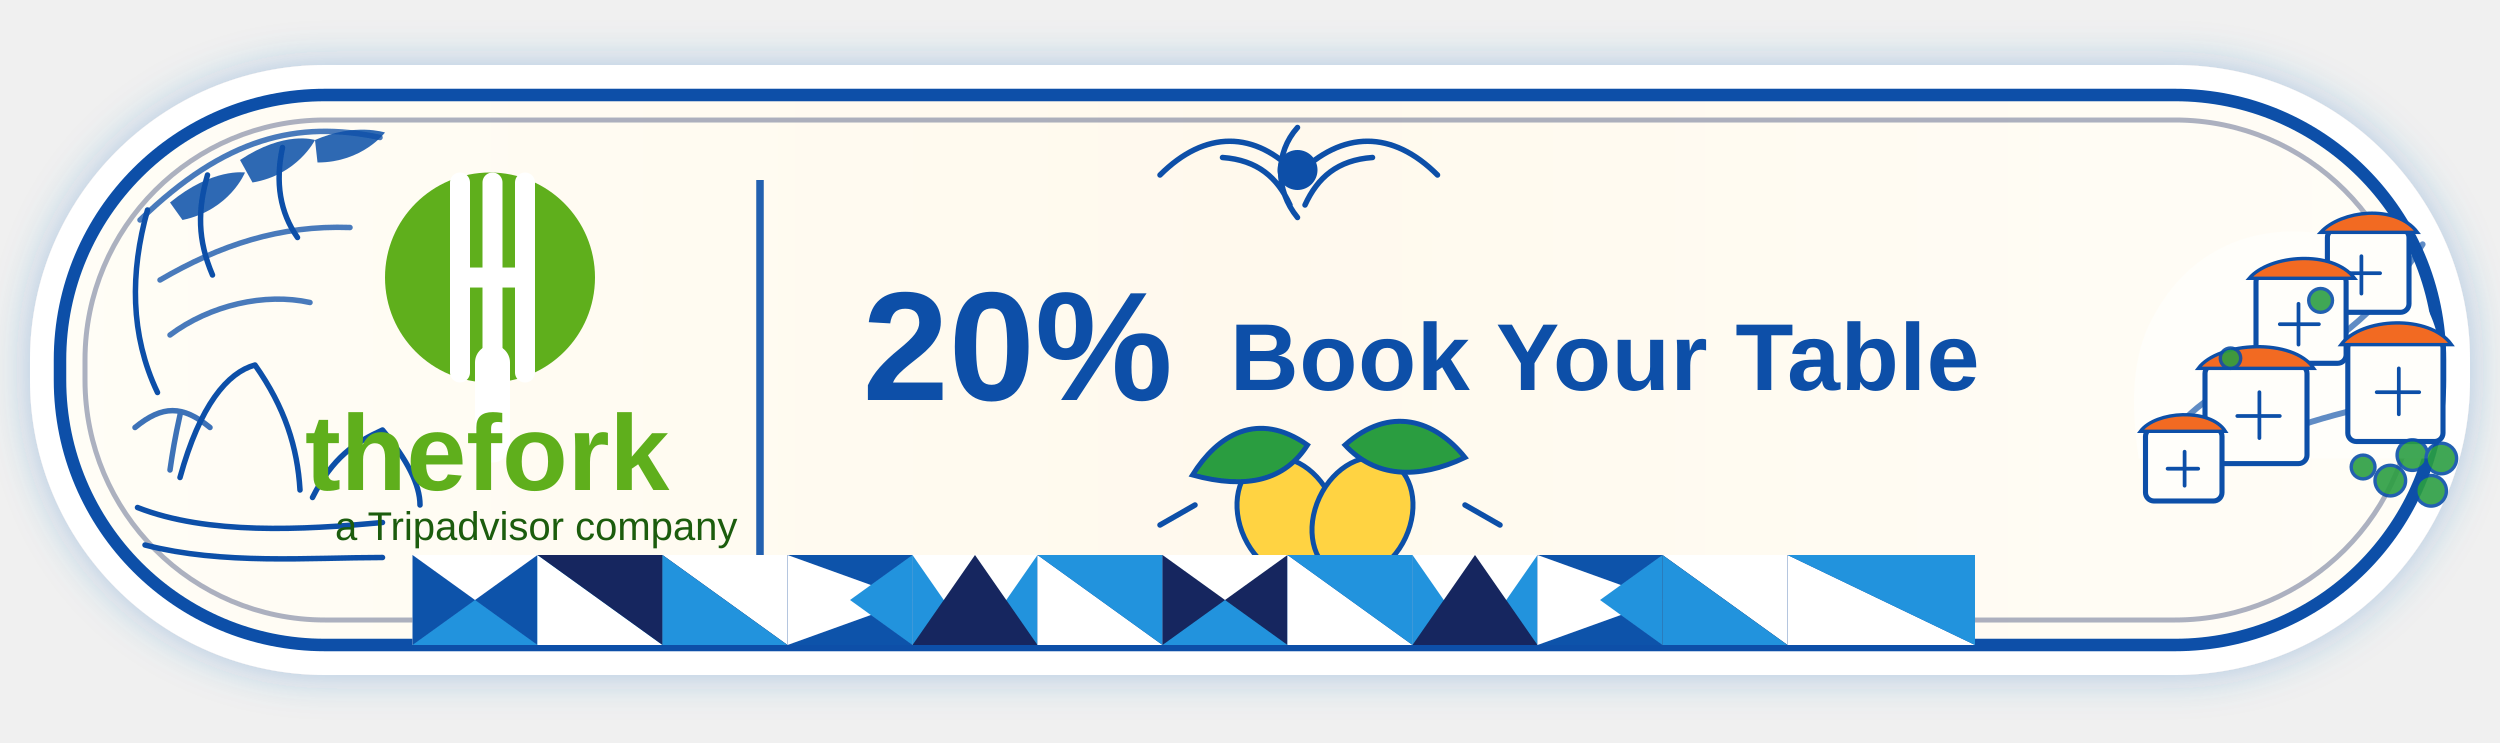
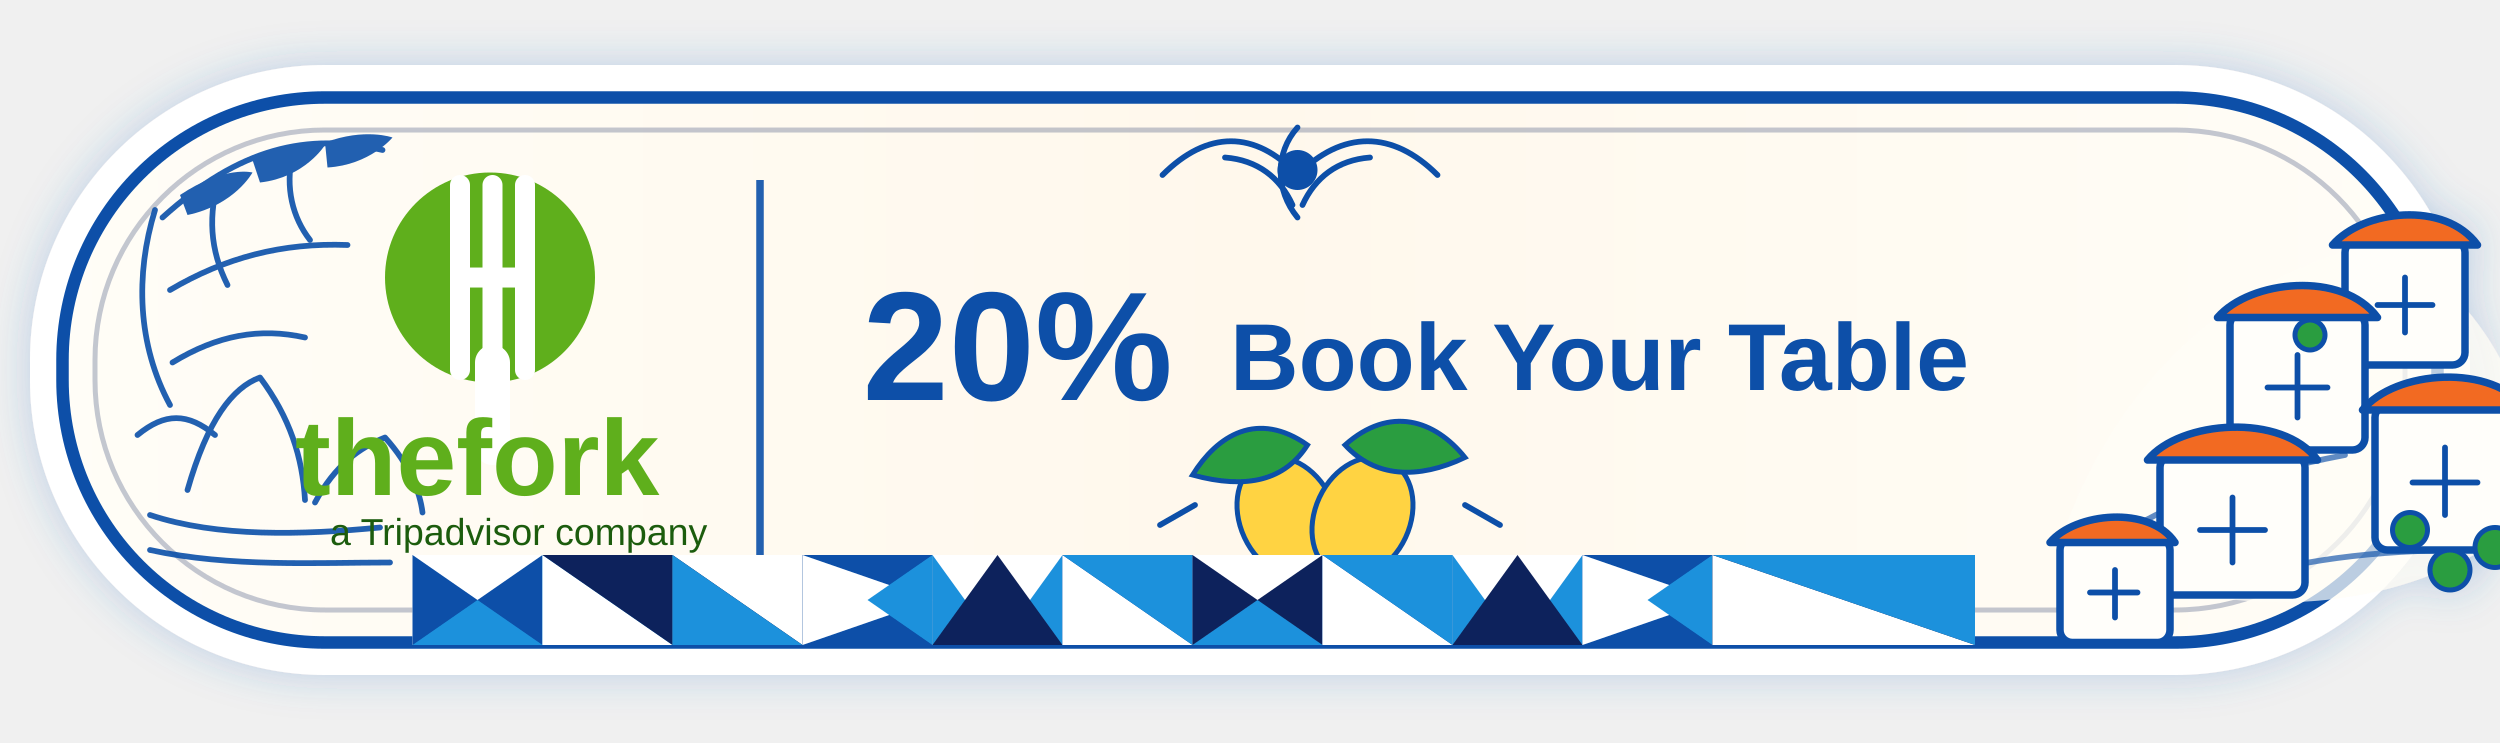
<svg xmlns="http://www.w3.org/2000/svg" width="1000" height="297" viewBox="0 0 1000 297" role="img" aria-label="20% Book Your Table with TheFork">
  <defs>
-     <filter id="softShadow" x="-8%" y="-22%" width="116%" height="150%">
+     <filter id="softShadow" x="-8%" y="-24%" width="116%" height="156%">
      <feDropShadow dx="0" dy="10" stdDeviation="10" flood-color="#031b3f" flood-opacity="0.35" />
-       <feDropShadow dx="0" dy="0" stdDeviation="8" flood-color="#2c78c4" flood-opacity="0.35" />
+       <feDropShadow dx="0" dy="0" stdDeviation="8" flood-color="#2c78c4" flood-opacity="0.28" />
    </filter>
    <linearGradient id="cream" x1="0" x2="1">
-       <stop offset="0" stop-color="#fffdf6" />
-       <stop offset="0.5" stop-color="#fff9ed" />
+       <stop offset="0" stop-color="#fffdf7" />
+       <stop offset="0.5" stop-color="#fff8ec" />
      <stop offset="1" stop-color="#fffdf7" />
    </linearGradient>
    <style>
-       .blue{fill:#0b4fa8}.navy{fill:#10235b}.line{fill:none;stroke:#0b4fa8;stroke-width:3.5;stroke-linecap:round;stroke-linejoin:round}.thin{fill:none;stroke:#0b4fa8;stroke-width:2.2;stroke-linecap:round;stroke-linejoin:round}.hand{font-family:'Trebuchet MS','Comic Sans MS',Arial,sans-serif}.big{font-size:62px;font-weight:700}.title{font-size:38px;font-weight:600;letter-spacing:.3px}.small{font-size:17px}.green{fill:#5faf1b}.roof{fill:#f26a23}.white{fill:#fffefa}.tile1{fill:#0b4fa8}.tile2{fill:#1f91dc}.tile3{fill:#10235b}.tile4{fill:#ffffff}.yellow{fill:#ffd342}.leaf{fill:#2b9d41}
+       .blue{fill:#0b4fa8}.navy{fill:#10235b}.line{fill:none;stroke:#0b4fa8;stroke-width:3.5;stroke-linecap:round;stroke-linejoin:round}.thin{fill:none;stroke:#0b4fa8;stroke-width:2.3;stroke-linecap:round;stroke-linejoin:round}.hand{font-family:'Trebuchet MS','Comic Sans MS',Arial,sans-serif}.green{fill:#5faf1b}.roof{fill:#f26a23}.white{fill:#fffefa}.yellow{fill:#ffd342}.leaf{fill:#2b9d41}.tileA{fill:#0b4fa8}.tileB{fill:#1f91dc}.tileC{fill:#10235b}.tileD{fill:#fff}
    </style>
  </defs>
  <g filter="url(#softShadow)">
    <rect x="18" y="32" width="964" height="232" rx="112" fill="url(#cream)" />
-     <rect x="18" y="32" width="964" height="232" rx="112" fill="none" stroke="#ffffff" stroke-width="12" />
-     <rect x="24" y="38" width="952" height="220" rx="106" fill="none" stroke="#0b4fa8" stroke-width="5" />
-     <rect x="34" y="48" width="932" height="200" rx="96" fill="none" stroke="#10235b" stroke-width="2" opacity="0.35" />
-     <path class="thin" d="M56 88c34-33 63-40 96-33M64 112c24-14 48-22 76-21M68 134c16-12 38-17 56-13" opacity="0.75" />
-     <path class="thin" d="M59 84c-7 25-7 50 4 73M83 70c-4 14-4 26 2 40M113 59c-3 14-1 26 6 36" />
-     <path class="blue" d="M68 81c17-14 30-12 30-12s-6 15-25 19zM96 64c18-12 30-8 30-8s-7 14-25 17zM126 56c16-7 28-3 28-3s-9 12-27 12z" opacity="0.85" />
-     <path class="thin" d="M55 203c28 11 66 9 98 6M58 218c31 8 66 5 95 5M72 191c8-29 19-42 30-45 12 17 17 33 18 50M125 199c8-16 17-22 28-27 10 12 15 22 15 30" />
-     <path class="thin" d="M54 171c11-9 19-9 30 0M72 166c-2 9-3 15-4 22" opacity="0.8" />
-     <circle cx="196" cy="111" r="42" class="green" />
-     <path d="M184 73v76M197 73v76M210 73v76M184 111h26" stroke="#fff" stroke-width="8" stroke-linecap="round" />
-     <path d="M197 145v33" stroke="#fff" stroke-width="14" stroke-linecap="round" />
-     <text x="122" y="196" class="hand green" font-size="43" font-weight="700">thefork</text>
-     <text x="134" y="216" class="hand" font-size="16" fill="#1b5c0e">a Tripadvisor company</text>
-     <line x1="304" y1="72" x2="304" y2="226" stroke="#0b4fa8" stroke-width="3" opacity="0.9" />
-     <path class="thin" d="M464 70c18-18 38-18 55 0 18-18 38-18 56 0M519 51c-9 10-9 25 0 36M489 63c14 1 22 8 27 19M549 63c-14 1-22 8-27 19" />
-     <circle cx="519" cy="68" r="8" class="blue" />
-     <text x="345" y="160" class="hand big" fill="#0b4fa8">20%</text>
-     <text x="492" y="156" class="hand title" fill="#0b4fa8">Book Your Table</text>
-     <ellipse cx="515" cy="207" rx="19" ry="25" class="yellow" stroke="#0b4fa8" stroke-width="2" transform="rotate(-25 515 207)" />
-     <ellipse cx="545" cy="207" rx="19" ry="25" class="yellow" stroke="#0b4fa8" stroke-width="2" transform="rotate(25 545 207)" />
-     <path class="leaf" d="M523 178c-20-14-36-4-46 12 22 6 37 2 46-12zM538 178c18-16 36-10 48 5-19 9-36 8-48-5z" stroke="#0b4fa8" stroke-width="2" />
-     <path class="thin" d="M478 202l-14 8M586 202l14 8" />
+     <rect x="18" y="32" width="964" height="232" rx="112" fill="none" stroke="#fff" stroke-width="12" />
+     <rect x="25" y="39" width="950" height="218" rx="105" fill="none" stroke="#0b4fa8" stroke-width="5" />
+     <rect x="38" y="52" width="924" height="192" rx="92" fill="none" stroke="#10235b" stroke-width="2" opacity=".25" />
+     <g opacity=".9">
+       <path class="thin" d="M65 87c31-28 58-34 88-27M68 116c22-13 45-19 71-18M69 145c18-11 35-14 53-10" />
+       <path class="thin" d="M62 84c-8 26-7 54 6 78M88 70c-5 16-4 30 3 44M117 62c-3 13 0 25 7 34" />
+       <path class="blue" d="M72 78c18-12 29-9 29-9s-7 13-26 17zM101 64c17-10 29-6 29-6s-8 13-26 15zM130 57c16-6 27-2 27-2s-9 11-26 12z" />
+       <path class="thin" d="M60 206c27 9 61 8 92 5M60 220c32 7 67 5 96 5M75 196c8-28 18-41 29-45 12 16 17 32 18 49M126 201c8-15 18-22 28-26 10 11 14 22 15 30M55 174c11-9 20-9 31 0" />
+     </g>
+     <g transform="translate(0 2)">
+       <circle cx="196" cy="109" r="42" class="green" />
+       <path d="M184 72v74M197 72v74M210 72v74M184 109h26" stroke="#fff" stroke-width="8" stroke-linecap="round" />
+       <path d="M197 143v34" stroke="#fff" stroke-width="14" stroke-linecap="round" />
+       <text x="118" y="196" class="hand green" font-size="43" font-weight="700">thefork</text>
+       <text x="132" y="216" class="hand" font-size="15" fill="#1b5c0e">a Tripadvisor company</text>
+     </g>
+     <line x1="304" y1="72" x2="304" y2="226" stroke="#0b4fa8" stroke-width="3" opacity=".9" />
+     <g>
+       <path class="thin" d="M465 70c18-18 37-18 54 0 18-18 38-18 56 0M519 51c-9 10-9 25 0 36M490 63c13 1 22 8 27 19M548 63c-13 1-22 8-27 19" />
+       <circle cx="519" cy="68" r="8" class="blue" />
+     </g>
+     <text x="345" y="160" class="hand" font-size="62" font-weight="700" fill="#0b4fa8">20%</text>
+     <text x="492" y="156" class="hand" font-size="38" font-weight="700" fill="#0b4fa8">Book Your Table</text>
+     <g>
+       <ellipse cx="515" cy="207" rx="19" ry="25" class="yellow" stroke="#0b4fa8" stroke-width="2" transform="rotate(-25 515 207)" />
+       <ellipse cx="545" cy="207" rx="19" ry="25" class="yellow" stroke="#0b4fa8" stroke-width="2" transform="rotate(25 545 207)" />
+       <path class="leaf" d="M523 178c-20-14-36-4-46 12 22 6 37 2 46-12zM538 178c18-16 36-10 48 5-19 9-36 8-48-5z" stroke="#0b4fa8" stroke-width="2" />
+       <path class="thin" d="M478 202l-14 8M586 202l14 8" />
+     </g>
    <g transform="translate(165 222)">
      <rect width="625" height="36" fill="#fff" />
-       <g opacity="0.98">
-         <rect x="0" y="0" width="50" height="36" class="tile1" />
-         <polygon points="0,0 50,0 25,18" class="tile4" />
-         <polygon points="0,36 50,36 25,18" class="tile2" />
-         <rect x="50" y="0" width="50" height="36" class="tile2" />
-         <polygon points="50,0 100,36 50,36" class="tile4" />
-         <polygon points="100,0 100,36 50,0" class="tile3" />
-         <rect x="100" y="0" width="50" height="36" class="tile3" />
-         <polygon points="100,0 150,0 150,36" class="tile4" />
-         <polygon points="100,36 150,36 100,0" class="tile2" />
-         <rect x="150" y="0" width="50" height="36" class="tile1" />
-         <polygon points="150,0 200,18 150,36" class="tile4" />
-         <polygon points="200,0 200,36 175,18" class="tile2" />
-         <rect x="200" y="0" width="50" height="36" class="tile2" />
-         <polygon points="200,0 250,0 225,36" class="tile4" />
-         <polygon points="200,36 250,36 225,0" class="tile3" />
-         <rect x="250" y="0" width="50" height="36" class="tile1" />
-         <polygon points="250,0 300,36 250,36" class="tile4" />
-         <polygon points="300,0 300,36 250,0" class="tile2" />
-         <rect x="300" y="0" width="50" height="36" class="tile3" />
-         <polygon points="300,0 350,0 325,18" class="tile4" />
-         <polygon points="300,36 350,36 325,18" class="tile2" />
-         <rect x="350" y="0" width="50" height="36" class="tile1" />
-         <polygon points="350,0 400,36 350,36" class="tile4" />
-         <polygon points="400,0 400,36 350,0" class="tile2" />
-         <rect x="400" y="0" width="50" height="36" class="tile2" />
-         <polygon points="400,0 450,0 425,36" class="tile4" />
-         <polygon points="400,36 450,36 425,0" class="tile3" />
-         <rect x="450" y="0" width="50" height="36" class="tile1" />
-         <polygon points="450,0 500,18 450,36" class="tile4" />
-         <polygon points="500,0 500,36 475,18" class="tile2" />
-         <rect x="500" y="0" width="50" height="36" class="tile3" />
-         <polygon points="500,0 550,0 550,36" class="tile4" />
-         <polygon points="500,36 550,36 500,0" class="tile2" />
-         <rect x="550" y="0" width="75" height="36" class="tile1" />
-         <polygon points="550,0 625,36 550,36" class="tile4" />
-         <polygon points="625,0 625,36 550,0" class="tile2" />
+       <g>
+         <rect x="0" y="0" width="52" height="36" class="tileA" />
+         <polygon points="0,0 52,0 26,18" class="tileD" />
+         <polygon points="0,36 52,36 26,18" class="tileB" />
+         <rect x="52" y="0" width="52" height="36" class="tileB" />
+         <polygon points="52,0 104,36 52,36" class="tileD" />
+         <polygon points="104,0 104,36 52,0" class="tileC" />
+         <rect x="104" y="0" width="52" height="36" class="tileC" />
+         <polygon points="104,0 156,0 156,36" class="tileD" />
+         <polygon points="104,36 156,36 104,0" class="tileB" />
+         <rect x="156" y="0" width="52" height="36" class="tileA" />
+         <polygon points="156,0 208,18 156,36" class="tileD" />
+         <polygon points="208,0 208,36 182,18" class="tileB" />
+         <use href="#tile" />
+         <rect x="208" y="0" width="52" height="36" class="tileB" />
+         <polygon points="208,0 260,0 234,36" class="tileD" />
+         <polygon points="208,36 260,36 234,0" class="tileC" />
+         <rect x="260" y="0" width="52" height="36" class="tileA" />
+         <polygon points="260,0 312,36 260,36" class="tileD" />
+         <polygon points="312,0 312,36 260,0" class="tileB" />
+         <rect x="312" y="0" width="52" height="36" class="tileC" />
+         <polygon points="312,0 364,0 338,18" class="tileD" />
+         <polygon points="312,36 364,36 338,18" class="tileB" />
+         <rect x="364" y="0" width="52" height="36" class="tileA" />
+         <polygon points="364,0 416,36 364,36" class="tileD" />
+         <polygon points="416,0 416,36 364,0" class="tileB" />
+         <rect x="416" y="0" width="52" height="36" class="tileB" />
+         <polygon points="416,0 468,0 442,36" class="tileD" />
+         <polygon points="416,36 468,36 442,0" class="tileC" />
+         <rect x="468" y="0" width="52" height="36" class="tileA" />
+         <polygon points="468,0 520,18 468,36" class="tileD" />
+         <polygon points="520,0 520,36 494,18" class="tileB" />
+         <rect x="520" y="0" width="105" height="36" class="tileC" />
+         <polygon points="520,0 625,36 520,36" class="tileD" />
+         <polygon points="625,0 625,36 520,0" class="tileB" />
      </g>
    </g>
-     <g transform="translate(848 78) scale(0.68)">
-       <path class="white" d="M11 155h170c9-17 13-49 5-75-9-32-39-55-73-58-39-4-73 13-92 47-12 20-16 46-10 86z" />
-       <path class="line" d="M20 154c18-27 39-42 65-49 35-10 67-35 93-76M47 165c24-18 55-30 93-39" opacity="0.65" />
-       <g>
-         <rect x="122" y="20" width="48" height="49" rx="5" class="white" stroke="#0b4fa8" stroke-width="3" />
-         <path class="roof" d="M118 22c12-13 44-17 57 0z" stroke="#0b4fa8" stroke-width="2" />
-         <path class="thin" d="M142 36v22M132 46h21" />
-         <rect x="80" y="46" width="53" height="53" rx="5" class="white" stroke="#0b4fa8" stroke-width="3" />
-         <path class="roof" d="M76 49c12-14 49-17 62 0z" stroke="#0b4fa8" stroke-width="2" />
-         <path class="thin" d="M105 64v24M94 76h23" />
-         <rect x="134" y="85" width="56" height="60" rx="5" class="white" stroke="#0b4fa8" stroke-width="3" />
-         <path class="roof" d="M130 88c12-16 52-18 65 0z" stroke="#0b4fa8" stroke-width="2" />
-         <path class="thin" d="M164 102v27M151 116h25" />
-         <rect x="50" y="100" width="60" height="58" rx="5" class="white" stroke="#0b4fa8" stroke-width="3" />
-         <path class="roof" d="M46 102c12-16 56-18 68 0z" stroke="#0b4fa8" stroke-width="2" />
-         <path class="thin" d="M82 116v27M69 130h25" />
-         <rect x="15" y="137" width="45" height="43" rx="5" class="white" stroke="#0b4fa8" stroke-width="3" />
-         <path class="roof" d="M12 139c9-12 41-14 50 0z" stroke="#0b4fa8" stroke-width="2" />
-         <path class="thin" d="M38 151v20M28 161h18" />
+     <g transform="translate(806 62)">
+       <path d="M18 155c20-60 64-105 126-120 38 16 62 54 67 105-46 44-128 53-193 15z" fill="#fffdf7" opacity=".72" />
+       <path class="thin" d="M28 162c28-22 62-34 104-42M58 146c30-17 62-37 94-74M82 172c29-10 62-14 100-14" opacity=".65" />
+       <g stroke="#0b4fa8" stroke-width="3" stroke-linejoin="round">
+         <g transform="translate(132 16)">
+           <rect x="0" y="18" width="48" height="50" rx="5" class="white" />
+           <path d="M-5 20c12-14 45-18 58 0z" class="roof" />
+           <path class="thin" d="M24 33v22M13 44h22" />
+         </g>
+         <g transform="translate(86 45)">
+           <rect x="0" y="18" width="54" height="55" rx="5" class="white" />
+           <path d="M-5 20c13-15 50-19 64 0z" class="roof" />
+           <path class="thin" d="M27 35v25M15 48h24" />
+         </g>
+         <g transform="translate(144 82)">
+           <rect x="0" y="18" width="56" height="58" rx="5" class="white" />
+           <path d="M-5 20c13-16 52-19 66 0z" class="roof" />
+           <path class="thin" d="M28 35v27M15 49h26" />
+         </g>
+         <g transform="translate(58 102)">
+           <rect x="0" y="18" width="58" height="56" rx="5" class="white" />
+           <path d="M-5 20c13-16 54-19 68 0z" class="roof" />
+           <path class="thin" d="M29 35v26M16 48h26" />
+         </g>
+         <g transform="translate(18 135)">
+           <rect x="0" y="18" width="44" height="42" rx="5" class="white" />
+           <path d="M-4 20c10-12 40-15 50 0z" class="roof" />
+           <path class="thin" d="M22 31v19M12 40h19" />
+         </g>
      </g>
-       <g class="leaf" stroke="#0b4fa8" stroke-width="2" opacity="0.9">
-         <circle cx="172" cy="153" r="9" />
-         <circle cx="189" cy="155" r="9" />
-         <circle cx="159" cy="168" r="9" />
-         <circle cx="183" cy="174" r="9" />
-         <circle cx="143" cy="160" r="7" />
-         <circle cx="118" cy="62" r="7" />
-         <circle cx="65" cy="96" r="6" />
+       <g class="leaf" stroke="#0b4fa8" stroke-width="2">
+         <circle cx="192" cy="157" r="8" />
+         <circle cx="174" cy="166" r="8" />
+         <circle cx="206" cy="172" r="8" />
+         <circle cx="158" cy="150" r="7" />
+         <circle cx="118" cy="72" r="6" />
      </g>
    </g>
  </g>
</svg>
